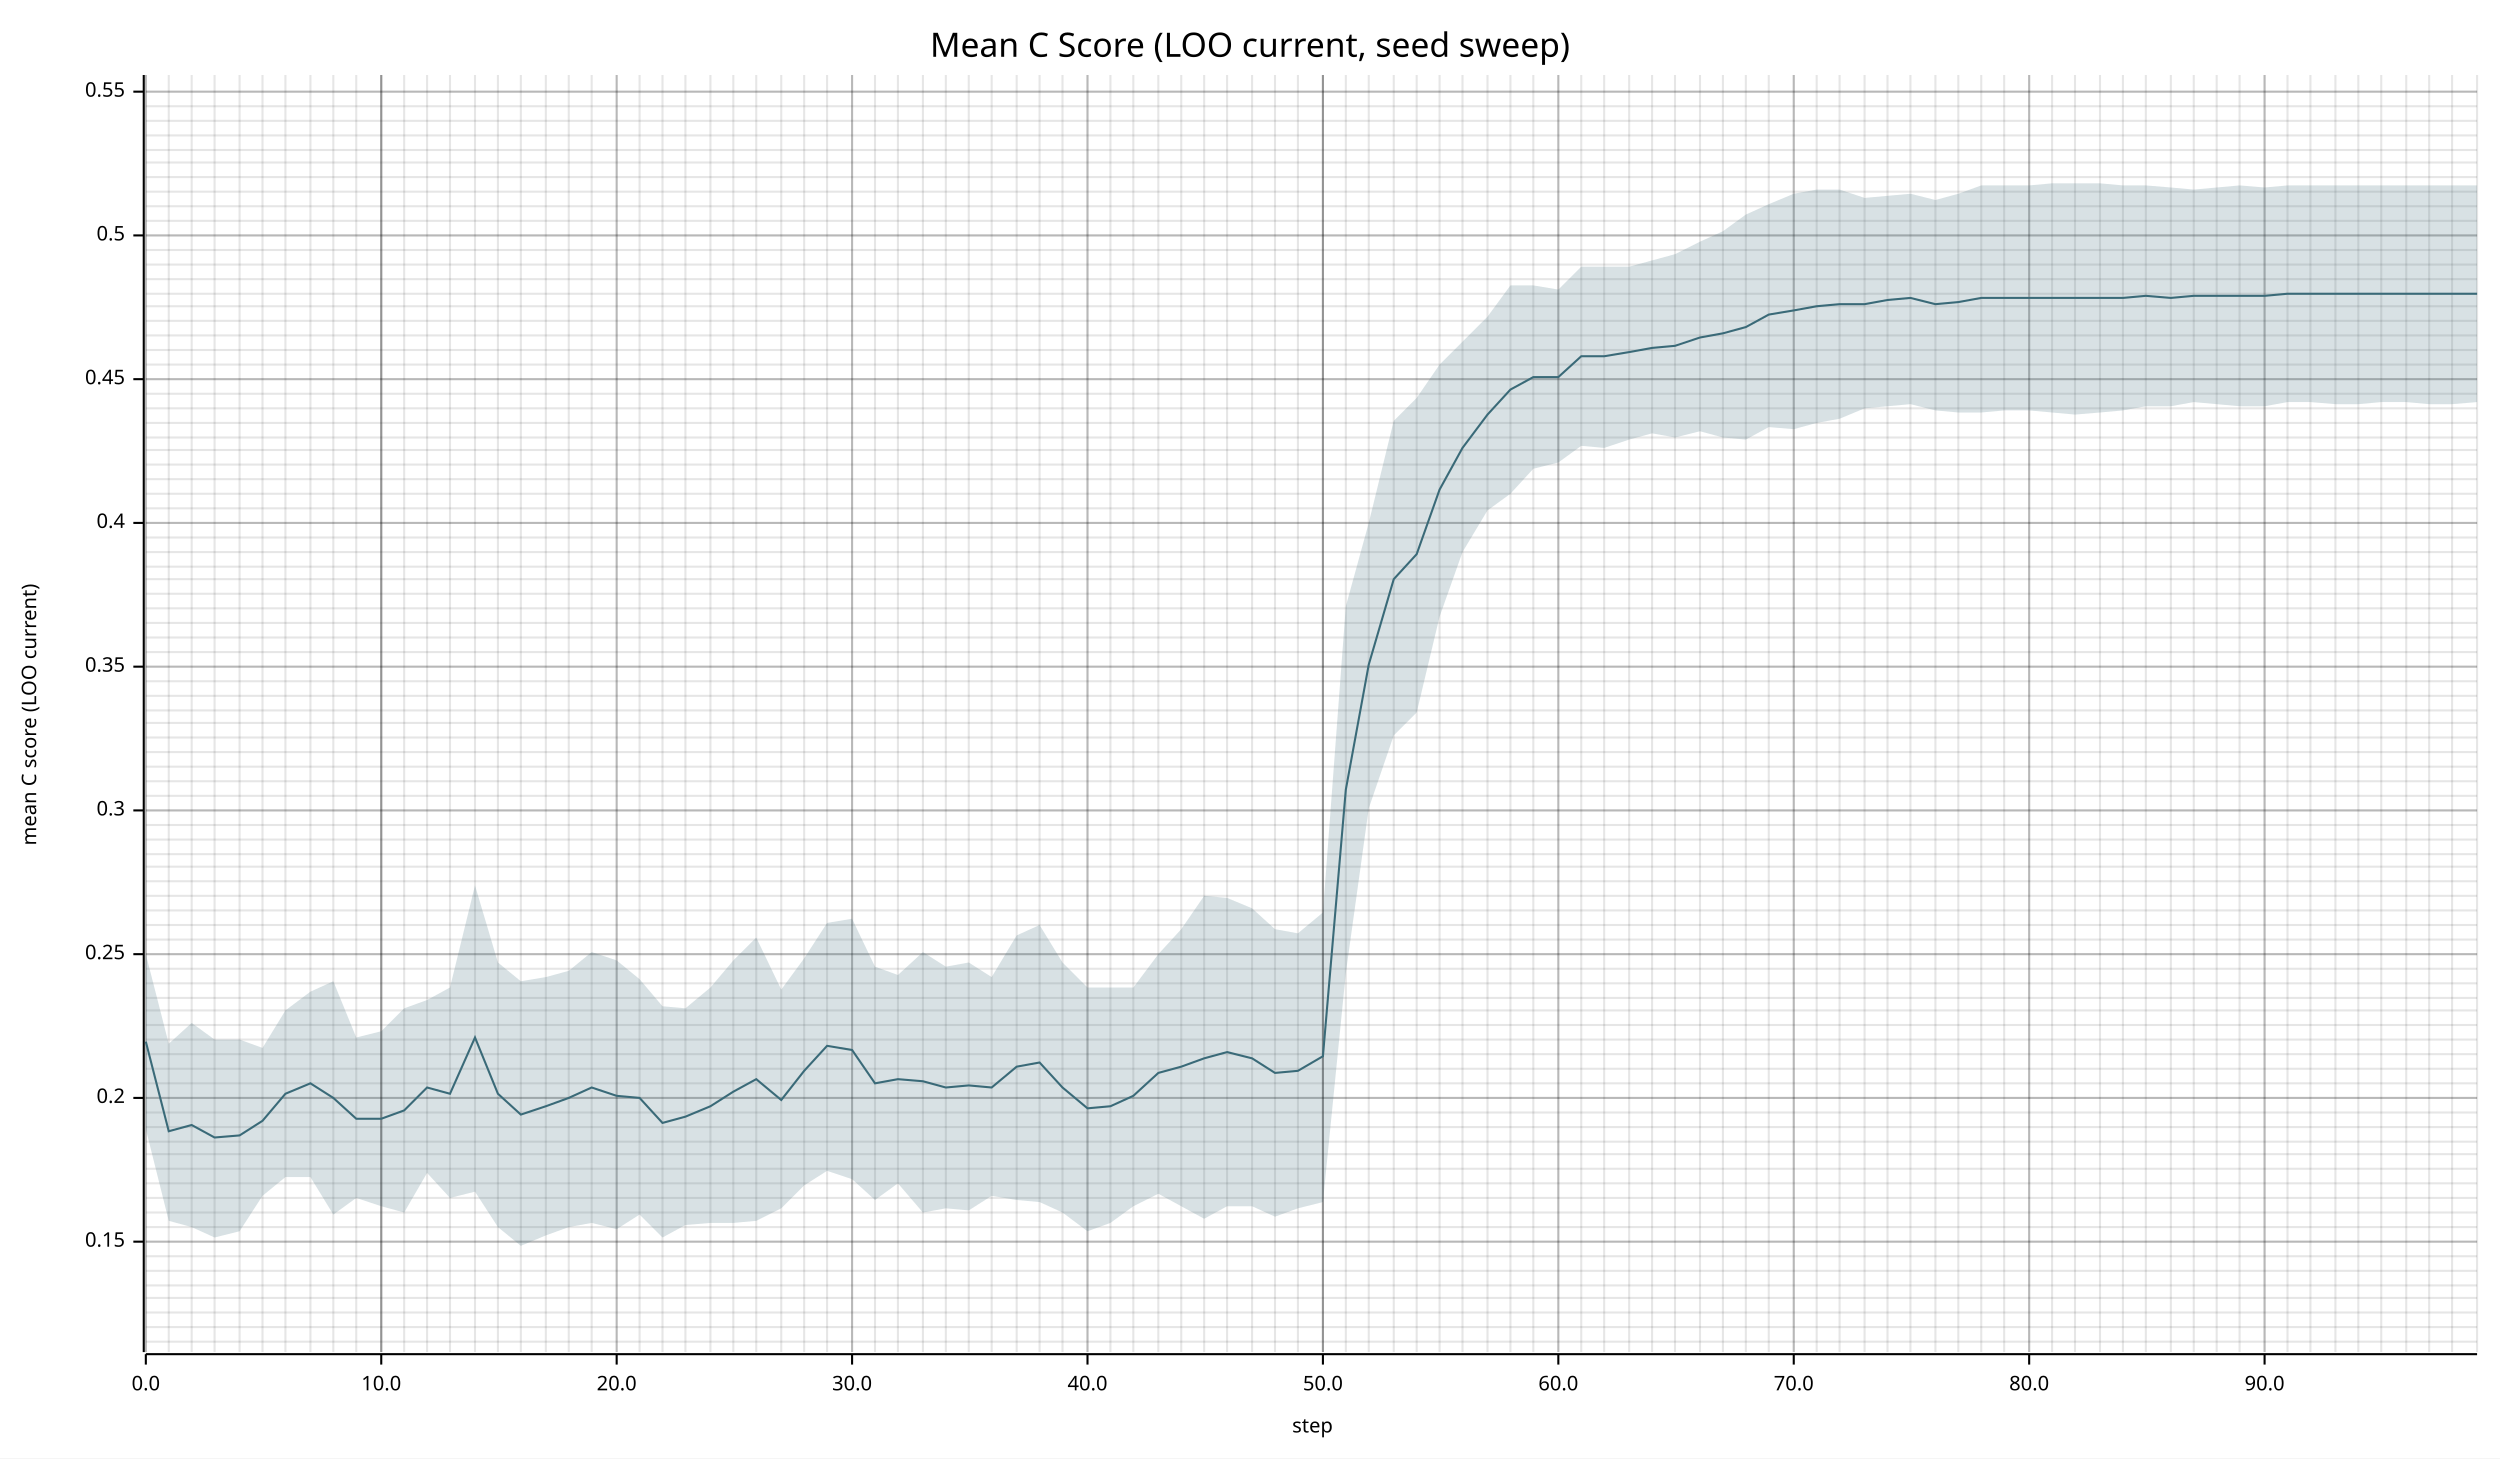
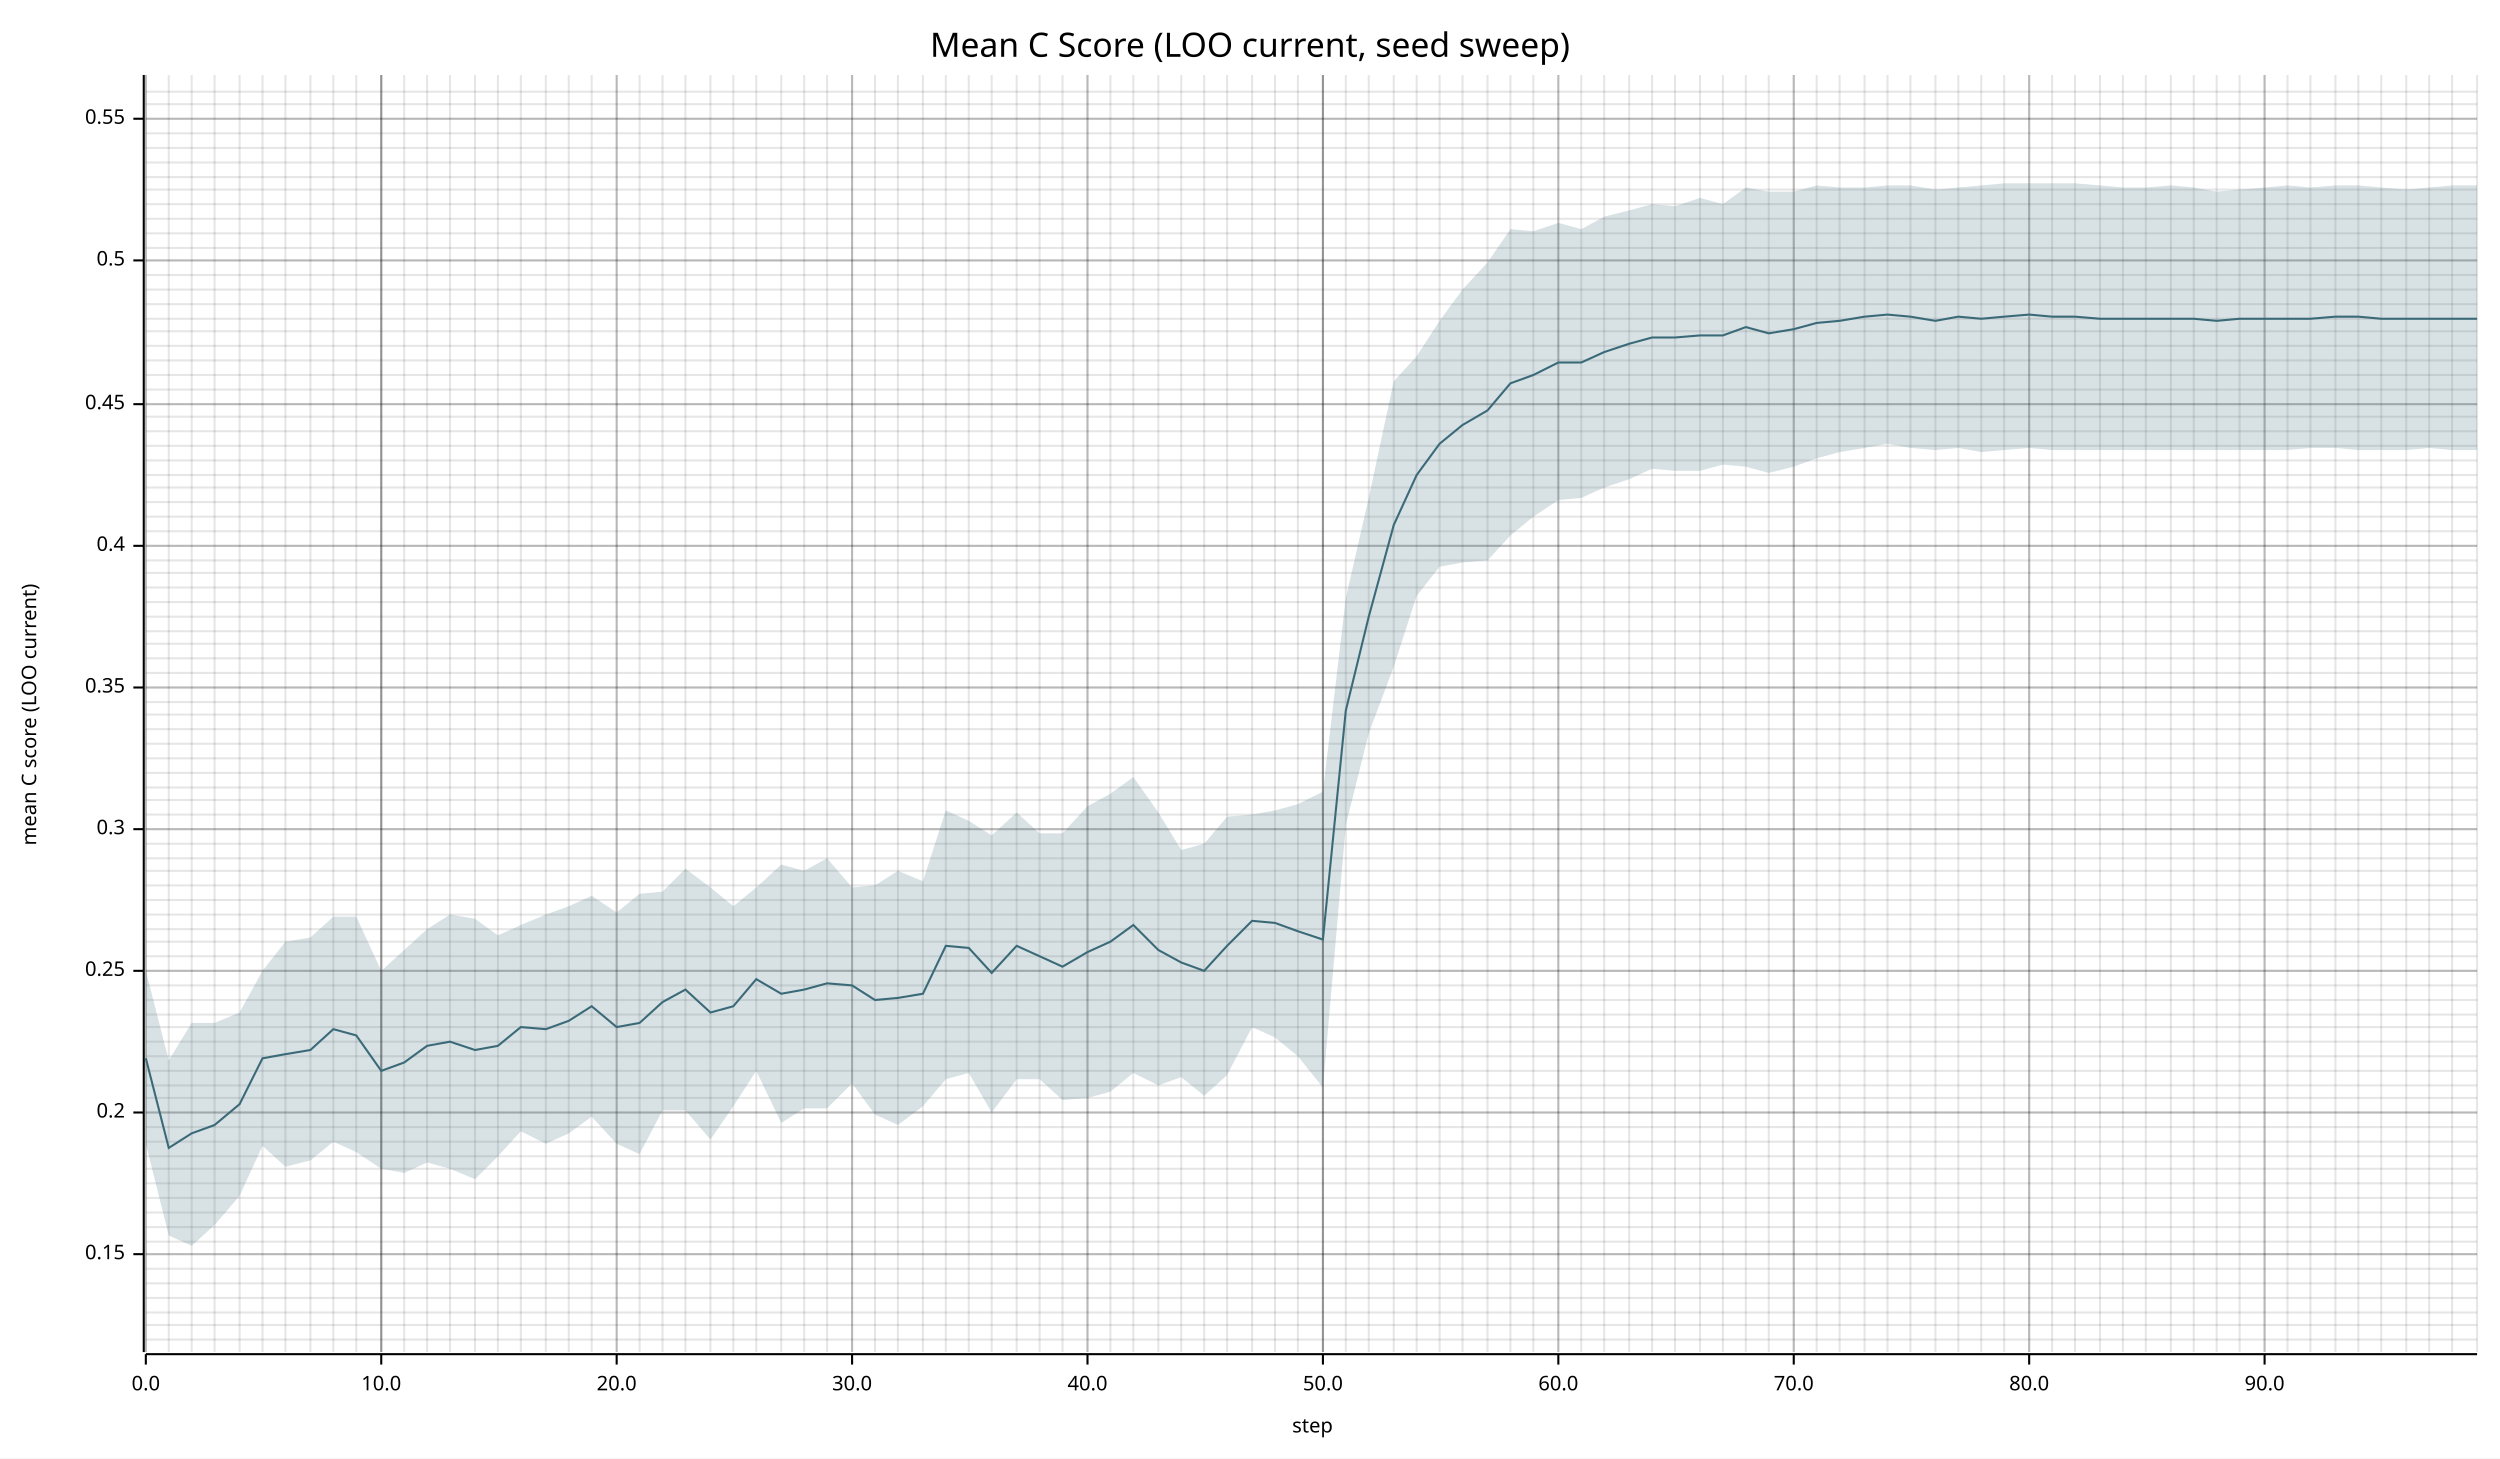
<svg xmlns="http://www.w3.org/2000/svg" width="1200" height="700" viewBox="0 0 1200 700">
  <rect x="0" y="0" width="1200" height="700" opacity="1" fill="#FFFFFF" stroke="none" />
  <text x="600" y="15" dy="0.76em" text-anchor="middle" font-family="sans-serif" font-size="16.129" opacity="1" fill="#000000">
Mean C Score (LOO current, seed sweep)
</text>
  <line opacity="0.1" stroke="#000000" stroke-width="1" x1="70" y1="649" x2="70" y2="36" />
  <line opacity="0.1" stroke="#000000" stroke-width="1" x1="81" y1="649" x2="81" y2="36" />
  <line opacity="0.1" stroke="#000000" stroke-width="1" x1="92" y1="649" x2="92" y2="36" />
  <line opacity="0.1" stroke="#000000" stroke-width="1" x1="103" y1="649" x2="103" y2="36" />
  <line opacity="0.1" stroke="#000000" stroke-width="1" x1="115" y1="649" x2="115" y2="36" />
  <line opacity="0.1" stroke="#000000" stroke-width="1" x1="126" y1="649" x2="126" y2="36" />
  <line opacity="0.1" stroke="#000000" stroke-width="1" x1="137" y1="649" x2="137" y2="36" />
  <line opacity="0.1" stroke="#000000" stroke-width="1" x1="149" y1="649" x2="149" y2="36" />
  <line opacity="0.1" stroke="#000000" stroke-width="1" x1="160" y1="649" x2="160" y2="36" />
  <line opacity="0.1" stroke="#000000" stroke-width="1" x1="171" y1="649" x2="171" y2="36" />
  <line opacity="0.1" stroke="#000000" stroke-width="1" x1="183" y1="649" x2="183" y2="36" />
  <line opacity="0.1" stroke="#000000" stroke-width="1" x1="194" y1="649" x2="194" y2="36" />
  <line opacity="0.1" stroke="#000000" stroke-width="1" x1="205" y1="649" x2="205" y2="36" />
  <line opacity="0.1" stroke="#000000" stroke-width="1" x1="216" y1="649" x2="216" y2="36" />
  <line opacity="0.1" stroke="#000000" stroke-width="1" x1="228" y1="649" x2="228" y2="36" />
  <line opacity="0.1" stroke="#000000" stroke-width="1" x1="239" y1="649" x2="239" y2="36" />
  <line opacity="0.1" stroke="#000000" stroke-width="1" x1="250" y1="649" x2="250" y2="36" />
  <line opacity="0.1" stroke="#000000" stroke-width="1" x1="262" y1="649" x2="262" y2="36" />
  <line opacity="0.1" stroke="#000000" stroke-width="1" x1="273" y1="649" x2="273" y2="36" />
  <line opacity="0.1" stroke="#000000" stroke-width="1" x1="284" y1="649" x2="284" y2="36" />
  <line opacity="0.1" stroke="#000000" stroke-width="1" x1="296" y1="649" x2="296" y2="36" />
  <line opacity="0.1" stroke="#000000" stroke-width="1" x1="307" y1="649" x2="307" y2="36" />
  <line opacity="0.1" stroke="#000000" stroke-width="1" x1="318" y1="649" x2="318" y2="36" />
  <line opacity="0.1" stroke="#000000" stroke-width="1" x1="329" y1="649" x2="329" y2="36" />
  <line opacity="0.1" stroke="#000000" stroke-width="1" x1="341" y1="649" x2="341" y2="36" />
  <line opacity="0.1" stroke="#000000" stroke-width="1" x1="352" y1="649" x2="352" y2="36" />
  <line opacity="0.1" stroke="#000000" stroke-width="1" x1="363" y1="649" x2="363" y2="36" />
  <line opacity="0.1" stroke="#000000" stroke-width="1" x1="375" y1="649" x2="375" y2="36" />
  <line opacity="0.1" stroke="#000000" stroke-width="1" x1="386" y1="649" x2="386" y2="36" />
  <line opacity="0.1" stroke="#000000" stroke-width="1" x1="397" y1="649" x2="397" y2="36" />
  <line opacity="0.1" stroke="#000000" stroke-width="1" x1="409" y1="649" x2="409" y2="36" />
  <line opacity="0.1" stroke="#000000" stroke-width="1" x1="420" y1="649" x2="420" y2="36" />
  <line opacity="0.1" stroke="#000000" stroke-width="1" x1="431" y1="649" x2="431" y2="36" />
  <line opacity="0.1" stroke="#000000" stroke-width="1" x1="443" y1="649" x2="443" y2="36" />
  <line opacity="0.1" stroke="#000000" stroke-width="1" x1="454" y1="649" x2="454" y2="36" />
  <line opacity="0.1" stroke="#000000" stroke-width="1" x1="465" y1="649" x2="465" y2="36" />
  <line opacity="0.1" stroke="#000000" stroke-width="1" x1="476" y1="649" x2="476" y2="36" />
  <line opacity="0.1" stroke="#000000" stroke-width="1" x1="488" y1="649" x2="488" y2="36" />
  <line opacity="0.1" stroke="#000000" stroke-width="1" x1="499" y1="649" x2="499" y2="36" />
  <line opacity="0.1" stroke="#000000" stroke-width="1" x1="510" y1="649" x2="510" y2="36" />
  <line opacity="0.1" stroke="#000000" stroke-width="1" x1="522" y1="649" x2="522" y2="36" />
  <line opacity="0.1" stroke="#000000" stroke-width="1" x1="533" y1="649" x2="533" y2="36" />
  <line opacity="0.1" stroke="#000000" stroke-width="1" x1="544" y1="649" x2="544" y2="36" />
  <line opacity="0.1" stroke="#000000" stroke-width="1" x1="556" y1="649" x2="556" y2="36" />
  <line opacity="0.1" stroke="#000000" stroke-width="1" x1="567" y1="649" x2="567" y2="36" />
  <line opacity="0.1" stroke="#000000" stroke-width="1" x1="578" y1="649" x2="578" y2="36" />
  <line opacity="0.1" stroke="#000000" stroke-width="1" x1="589" y1="649" x2="589" y2="36" />
  <line opacity="0.1" stroke="#000000" stroke-width="1" x1="601" y1="649" x2="601" y2="36" />
  <line opacity="0.1" stroke="#000000" stroke-width="1" x1="612" y1="649" x2="612" y2="36" />
  <line opacity="0.1" stroke="#000000" stroke-width="1" x1="623" y1="649" x2="623" y2="36" />
  <line opacity="0.1" stroke="#000000" stroke-width="1" x1="635" y1="649" x2="635" y2="36" />
  <line opacity="0.1" stroke="#000000" stroke-width="1" x1="646" y1="649" x2="646" y2="36" />
  <line opacity="0.1" stroke="#000000" stroke-width="1" x1="657" y1="649" x2="657" y2="36" />
  <line opacity="0.1" stroke="#000000" stroke-width="1" x1="669" y1="649" x2="669" y2="36" />
  <line opacity="0.1" stroke="#000000" stroke-width="1" x1="680" y1="649" x2="680" y2="36" />
  <line opacity="0.1" stroke="#000000" stroke-width="1" x1="691" y1="649" x2="691" y2="36" />
  <line opacity="0.1" stroke="#000000" stroke-width="1" x1="702" y1="649" x2="702" y2="36" />
  <line opacity="0.1" stroke="#000000" stroke-width="1" x1="714" y1="649" x2="714" y2="36" />
  <line opacity="0.1" stroke="#000000" stroke-width="1" x1="725" y1="649" x2="725" y2="36" />
  <line opacity="0.1" stroke="#000000" stroke-width="1" x1="736" y1="649" x2="736" y2="36" />
  <line opacity="0.1" stroke="#000000" stroke-width="1" x1="748" y1="649" x2="748" y2="36" />
  <line opacity="0.1" stroke="#000000" stroke-width="1" x1="759" y1="649" x2="759" y2="36" />
  <line opacity="0.1" stroke="#000000" stroke-width="1" x1="770" y1="649" x2="770" y2="36" />
  <line opacity="0.1" stroke="#000000" stroke-width="1" x1="782" y1="649" x2="782" y2="36" />
  <line opacity="0.1" stroke="#000000" stroke-width="1" x1="793" y1="649" x2="793" y2="36" />
  <line opacity="0.1" stroke="#000000" stroke-width="1" x1="804" y1="649" x2="804" y2="36" />
  <line opacity="0.1" stroke="#000000" stroke-width="1" x1="816" y1="649" x2="816" y2="36" />
  <line opacity="0.1" stroke="#000000" stroke-width="1" x1="827" y1="649" x2="827" y2="36" />
  <line opacity="0.1" stroke="#000000" stroke-width="1" x1="838" y1="649" x2="838" y2="36" />
  <line opacity="0.1" stroke="#000000" stroke-width="1" x1="849" y1="649" x2="849" y2="36" />
  <line opacity="0.1" stroke="#000000" stroke-width="1" x1="861" y1="649" x2="861" y2="36" />
  <line opacity="0.1" stroke="#000000" stroke-width="1" x1="872" y1="649" x2="872" y2="36" />
  <line opacity="0.1" stroke="#000000" stroke-width="1" x1="883" y1="649" x2="883" y2="36" />
  <line opacity="0.1" stroke="#000000" stroke-width="1" x1="895" y1="649" x2="895" y2="36" />
  <line opacity="0.1" stroke="#000000" stroke-width="1" x1="906" y1="649" x2="906" y2="36" />
  <line opacity="0.1" stroke="#000000" stroke-width="1" x1="917" y1="649" x2="917" y2="36" />
  <line opacity="0.1" stroke="#000000" stroke-width="1" x1="929" y1="649" x2="929" y2="36" />
  <line opacity="0.1" stroke="#000000" stroke-width="1" x1="940" y1="649" x2="940" y2="36" />
  <line opacity="0.1" stroke="#000000" stroke-width="1" x1="951" y1="649" x2="951" y2="36" />
  <line opacity="0.1" stroke="#000000" stroke-width="1" x1="962" y1="649" x2="962" y2="36" />
  <line opacity="0.1" stroke="#000000" stroke-width="1" x1="974" y1="649" x2="974" y2="36" />
  <line opacity="0.1" stroke="#000000" stroke-width="1" x1="985" y1="649" x2="985" y2="36" />
  <line opacity="0.1" stroke="#000000" stroke-width="1" x1="996" y1="649" x2="996" y2="36" />
  <line opacity="0.1" stroke="#000000" stroke-width="1" x1="1008" y1="649" x2="1008" y2="36" />
  <line opacity="0.1" stroke="#000000" stroke-width="1" x1="1019" y1="649" x2="1019" y2="36" />
  <line opacity="0.1" stroke="#000000" stroke-width="1" x1="1030" y1="649" x2="1030" y2="36" />
  <line opacity="0.1" stroke="#000000" stroke-width="1" x1="1042" y1="649" x2="1042" y2="36" />
  <line opacity="0.1" stroke="#000000" stroke-width="1" x1="1053" y1="649" x2="1053" y2="36" />
  <line opacity="0.1" stroke="#000000" stroke-width="1" x1="1064" y1="649" x2="1064" y2="36" />
  <line opacity="0.1" stroke="#000000" stroke-width="1" x1="1075" y1="649" x2="1075" y2="36" />
  <line opacity="0.1" stroke="#000000" stroke-width="1" x1="1087" y1="649" x2="1087" y2="36" />
  <line opacity="0.1" stroke="#000000" stroke-width="1" x1="1098" y1="649" x2="1098" y2="36" />
  <line opacity="0.1" stroke="#000000" stroke-width="1" x1="1109" y1="649" x2="1109" y2="36" />
  <line opacity="0.1" stroke="#000000" stroke-width="1" x1="1121" y1="649" x2="1121" y2="36" />
  <line opacity="0.1" stroke="#000000" stroke-width="1" x1="1132" y1="649" x2="1132" y2="36" />
  <line opacity="0.1" stroke="#000000" stroke-width="1" x1="1143" y1="649" x2="1143" y2="36" />
  <line opacity="0.1" stroke="#000000" stroke-width="1" x1="1155" y1="649" x2="1155" y2="36" />
  <line opacity="0.1" stroke="#000000" stroke-width="1" x1="1166" y1="649" x2="1166" y2="36" />
  <line opacity="0.1" stroke="#000000" stroke-width="1" x1="1177" y1="649" x2="1177" y2="36" />
  <line opacity="0.1" stroke="#000000" stroke-width="1" x1="1189" y1="649" x2="1189" y2="36" />
-   <line opacity="0.1" stroke="#000000" stroke-width="1" x1="70" y1="644" x2="1189" y2="644" />
-   <line opacity="0.1" stroke="#000000" stroke-width="1" x1="70" y1="637" x2="1189" y2="637" />
+   <line opacity="0.1" stroke="#000000" stroke-width="1" x1="70" y1="643" x2="1189" y2="643" />
+   <line opacity="0.1" stroke="#000000" stroke-width="1" x1="70" y1="636" x2="1189" y2="636" />
  <line opacity="0.1" stroke="#000000" stroke-width="1" x1="70" y1="630" x2="1189" y2="630" />
  <line opacity="0.1" stroke="#000000" stroke-width="1" x1="70" y1="623" x2="1189" y2="623" />
-   <line opacity="0.1" stroke="#000000" stroke-width="1" x1="70" y1="617" x2="1189" y2="617" />
-   <line opacity="0.1" stroke="#000000" stroke-width="1" x1="70" y1="610" x2="1189" y2="610" />
-   <line opacity="0.1" stroke="#000000" stroke-width="1" x1="70" y1="603" x2="1189" y2="603" />
+   <line opacity="0.1" stroke="#000000" stroke-width="1" x1="70" y1="616" x2="1189" y2="616" />
+   <line opacity="0.1" stroke="#000000" stroke-width="1" x1="70" y1="609" x2="1189" y2="609" />
+   <line opacity="0.1" stroke="#000000" stroke-width="1" x1="70" y1="602" x2="1189" y2="602" />
  <line opacity="0.1" stroke="#000000" stroke-width="1" x1="70" y1="596" x2="1189" y2="596" />
  <line opacity="0.1" stroke="#000000" stroke-width="1" x1="70" y1="589" x2="1189" y2="589" />
  <line opacity="0.1" stroke="#000000" stroke-width="1" x1="70" y1="582" x2="1189" y2="582" />
  <line opacity="0.1" stroke="#000000" stroke-width="1" x1="70" y1="575" x2="1189" y2="575" />
  <line opacity="0.1" stroke="#000000" stroke-width="1" x1="70" y1="568" x2="1189" y2="568" />
  <line opacity="0.1" stroke="#000000" stroke-width="1" x1="70" y1="561" x2="1189" y2="561" />
-   <line opacity="0.1" stroke="#000000" stroke-width="1" x1="70" y1="554" x2="1189" y2="554" />
+   <line opacity="0.1" stroke="#000000" stroke-width="1" x1="70" y1="555" x2="1189" y2="555" />
  <line opacity="0.1" stroke="#000000" stroke-width="1" x1="70" y1="548" x2="1189" y2="548" />
  <line opacity="0.1" stroke="#000000" stroke-width="1" x1="70" y1="541" x2="1189" y2="541" />
  <line opacity="0.1" stroke="#000000" stroke-width="1" x1="70" y1="534" x2="1189" y2="534" />
  <line opacity="0.1" stroke="#000000" stroke-width="1" x1="70" y1="527" x2="1189" y2="527" />
-   <line opacity="0.1" stroke="#000000" stroke-width="1" x1="70" y1="520" x2="1189" y2="520" />
-   <line opacity="0.1" stroke="#000000" stroke-width="1" x1="70" y1="513" x2="1189" y2="513" />
-   <line opacity="0.1" stroke="#000000" stroke-width="1" x1="70" y1="506" x2="1189" y2="506" />
-   <line opacity="0.1" stroke="#000000" stroke-width="1" x1="70" y1="499" x2="1189" y2="499" />
-   <line opacity="0.1" stroke="#000000" stroke-width="1" x1="70" y1="492" x2="1189" y2="492" />
-   <line opacity="0.1" stroke="#000000" stroke-width="1" x1="70" y1="485" x2="1189" y2="485" />
-   <line opacity="0.1" stroke="#000000" stroke-width="1" x1="70" y1="479" x2="1189" y2="479" />
-   <line opacity="0.1" stroke="#000000" stroke-width="1" x1="70" y1="472" x2="1189" y2="472" />
-   <line opacity="0.1" stroke="#000000" stroke-width="1" x1="70" y1="465" x2="1189" y2="465" />
-   <line opacity="0.1" stroke="#000000" stroke-width="1" x1="70" y1="458" x2="1189" y2="458" />
-   <line opacity="0.1" stroke="#000000" stroke-width="1" x1="70" y1="451" x2="1189" y2="451" />
-   <line opacity="0.1" stroke="#000000" stroke-width="1" x1="70" y1="444" x2="1189" y2="444" />
-   <line opacity="0.1" stroke="#000000" stroke-width="1" x1="70" y1="437" x2="1189" y2="437" />
-   <line opacity="0.1" stroke="#000000" stroke-width="1" x1="70" y1="430" x2="1189" y2="430" />
-   <line opacity="0.1" stroke="#000000" stroke-width="1" x1="70" y1="423" x2="1189" y2="423" />
-   <line opacity="0.1" stroke="#000000" stroke-width="1" x1="70" y1="416" x2="1189" y2="416" />
-   <line opacity="0.1" stroke="#000000" stroke-width="1" x1="70" y1="410" x2="1189" y2="410" />
-   <line opacity="0.1" stroke="#000000" stroke-width="1" x1="70" y1="403" x2="1189" y2="403" />
-   <line opacity="0.1" stroke="#000000" stroke-width="1" x1="70" y1="396" x2="1189" y2="396" />
-   <line opacity="0.1" stroke="#000000" stroke-width="1" x1="70" y1="389" x2="1189" y2="389" />
-   <line opacity="0.1" stroke="#000000" stroke-width="1" x1="70" y1="382" x2="1189" y2="382" />
-   <line opacity="0.1" stroke="#000000" stroke-width="1" x1="70" y1="375" x2="1189" y2="375" />
-   <line opacity="0.1" stroke="#000000" stroke-width="1" x1="70" y1="368" x2="1189" y2="368" />
-   <line opacity="0.1" stroke="#000000" stroke-width="1" x1="70" y1="361" x2="1189" y2="361" />
-   <line opacity="0.1" stroke="#000000" stroke-width="1" x1="70" y1="354" x2="1189" y2="354" />
-   <line opacity="0.1" stroke="#000000" stroke-width="1" x1="70" y1="347" x2="1189" y2="347" />
-   <line opacity="0.1" stroke="#000000" stroke-width="1" x1="70" y1="341" x2="1189" y2="341" />
-   <line opacity="0.1" stroke="#000000" stroke-width="1" x1="70" y1="334" x2="1189" y2="334" />
-   <line opacity="0.1" stroke="#000000" stroke-width="1" x1="70" y1="327" x2="1189" y2="327" />
-   <line opacity="0.1" stroke="#000000" stroke-width="1" x1="70" y1="320" x2="1189" y2="320" />
-   <line opacity="0.1" stroke="#000000" stroke-width="1" x1="70" y1="313" x2="1189" y2="313" />
-   <line opacity="0.1" stroke="#000000" stroke-width="1" x1="70" y1="306" x2="1189" y2="306" />
-   <line opacity="0.1" stroke="#000000" stroke-width="1" x1="70" y1="299" x2="1189" y2="299" />
-   <line opacity="0.1" stroke="#000000" stroke-width="1" x1="70" y1="292" x2="1189" y2="292" />
-   <line opacity="0.1" stroke="#000000" stroke-width="1" x1="70" y1="285" x2="1189" y2="285" />
-   <line opacity="0.1" stroke="#000000" stroke-width="1" x1="70" y1="278" x2="1189" y2="278" />
-   <line opacity="0.1" stroke="#000000" stroke-width="1" x1="70" y1="272" x2="1189" y2="272" />
-   <line opacity="0.1" stroke="#000000" stroke-width="1" x1="70" y1="265" x2="1189" y2="265" />
-   <line opacity="0.1" stroke="#000000" stroke-width="1" x1="70" y1="258" x2="1189" y2="258" />
-   <line opacity="0.1" stroke="#000000" stroke-width="1" x1="70" y1="251" x2="1189" y2="251" />
-   <line opacity="0.1" stroke="#000000" stroke-width="1" x1="70" y1="244" x2="1189" y2="244" />
-   <line opacity="0.1" stroke="#000000" stroke-width="1" x1="70" y1="237" x2="1189" y2="237" />
-   <line opacity="0.1" stroke="#000000" stroke-width="1" x1="70" y1="230" x2="1189" y2="230" />
-   <line opacity="0.1" stroke="#000000" stroke-width="1" x1="70" y1="223" x2="1189" y2="223" />
-   <line opacity="0.1" stroke="#000000" stroke-width="1" x1="70" y1="216" x2="1189" y2="216" />
-   <line opacity="0.1" stroke="#000000" stroke-width="1" x1="70" y1="210" x2="1189" y2="210" />
-   <line opacity="0.1" stroke="#000000" stroke-width="1" x1="70" y1="203" x2="1189" y2="203" />
-   <line opacity="0.1" stroke="#000000" stroke-width="1" x1="70" y1="196" x2="1189" y2="196" />
-   <line opacity="0.1" stroke="#000000" stroke-width="1" x1="70" y1="189" x2="1189" y2="189" />
-   <line opacity="0.1" stroke="#000000" stroke-width="1" x1="70" y1="182" x2="1189" y2="182" />
-   <line opacity="0.1" stroke="#000000" stroke-width="1" x1="70" y1="175" x2="1189" y2="175" />
-   <line opacity="0.1" stroke="#000000" stroke-width="1" x1="70" y1="168" x2="1189" y2="168" />
-   <line opacity="0.1" stroke="#000000" stroke-width="1" x1="70" y1="161" x2="1189" y2="161" />
-   <line opacity="0.1" stroke="#000000" stroke-width="1" x1="70" y1="154" x2="1189" y2="154" />
-   <line opacity="0.1" stroke="#000000" stroke-width="1" x1="70" y1="147" x2="1189" y2="147" />
-   <line opacity="0.1" stroke="#000000" stroke-width="1" x1="70" y1="141" x2="1189" y2="141" />
-   <line opacity="0.1" stroke="#000000" stroke-width="1" x1="70" y1="134" x2="1189" y2="134" />
-   <line opacity="0.1" stroke="#000000" stroke-width="1" x1="70" y1="127" x2="1189" y2="127" />
-   <line opacity="0.1" stroke="#000000" stroke-width="1" x1="70" y1="120" x2="1189" y2="120" />
-   <line opacity="0.1" stroke="#000000" stroke-width="1" x1="70" y1="113" x2="1189" y2="113" />
-   <line opacity="0.1" stroke="#000000" stroke-width="1" x1="70" y1="106" x2="1189" y2="106" />
-   <line opacity="0.1" stroke="#000000" stroke-width="1" x1="70" y1="99" x2="1189" y2="99" />
-   <line opacity="0.1" stroke="#000000" stroke-width="1" x1="70" y1="92" x2="1189" y2="92" />
+   <line opacity="0.1" stroke="#000000" stroke-width="1" x1="70" y1="521" x2="1189" y2="521" />
+   <line opacity="0.1" stroke="#000000" stroke-width="1" x1="70" y1="514" x2="1189" y2="514" />
+   <line opacity="0.1" stroke="#000000" stroke-width="1" x1="70" y1="507" x2="1189" y2="507" />
+   <line opacity="0.1" stroke="#000000" stroke-width="1" x1="70" y1="500" x2="1189" y2="500" />
+   <line opacity="0.1" stroke="#000000" stroke-width="1" x1="70" y1="493" x2="1189" y2="493" />
+   <line opacity="0.1" stroke="#000000" stroke-width="1" x1="70" y1="487" x2="1189" y2="487" />
+   <line opacity="0.1" stroke="#000000" stroke-width="1" x1="70" y1="480" x2="1189" y2="480" />
+   <line opacity="0.1" stroke="#000000" stroke-width="1" x1="70" y1="473" x2="1189" y2="473" />
+   <line opacity="0.1" stroke="#000000" stroke-width="1" x1="70" y1="466" x2="1189" y2="466" />
+   <line opacity="0.1" stroke="#000000" stroke-width="1" x1="70" y1="459" x2="1189" y2="459" />
+   <line opacity="0.1" stroke="#000000" stroke-width="1" x1="70" y1="452" x2="1189" y2="452" />
+   <line opacity="0.1" stroke="#000000" stroke-width="1" x1="70" y1="446" x2="1189" y2="446" />
+   <line opacity="0.1" stroke="#000000" stroke-width="1" x1="70" y1="439" x2="1189" y2="439" />
+   <line opacity="0.1" stroke="#000000" stroke-width="1" x1="70" y1="432" x2="1189" y2="432" />
+   <line opacity="0.1" stroke="#000000" stroke-width="1" x1="70" y1="425" x2="1189" y2="425" />
+   <line opacity="0.1" stroke="#000000" stroke-width="1" x1="70" y1="418" x2="1189" y2="418" />
+   <line opacity="0.1" stroke="#000000" stroke-width="1" x1="70" y1="412" x2="1189" y2="412" />
+   <line opacity="0.1" stroke="#000000" stroke-width="1" x1="70" y1="405" x2="1189" y2="405" />
+   <line opacity="0.1" stroke="#000000" stroke-width="1" x1="70" y1="398" x2="1189" y2="398" />
+   <line opacity="0.1" stroke="#000000" stroke-width="1" x1="70" y1="391" x2="1189" y2="391" />
+   <line opacity="0.1" stroke="#000000" stroke-width="1" x1="70" y1="384" x2="1189" y2="384" />
+   <line opacity="0.1" stroke="#000000" stroke-width="1" x1="70" y1="378" x2="1189" y2="378" />
+   <line opacity="0.1" stroke="#000000" stroke-width="1" x1="70" y1="371" x2="1189" y2="371" />
+   <line opacity="0.1" stroke="#000000" stroke-width="1" x1="70" y1="364" x2="1189" y2="364" />
+   <line opacity="0.1" stroke="#000000" stroke-width="1" x1="70" y1="357" x2="1189" y2="357" />
+   <line opacity="0.1" stroke="#000000" stroke-width="1" x1="70" y1="350" x2="1189" y2="350" />
+   <line opacity="0.1" stroke="#000000" stroke-width="1" x1="70" y1="343" x2="1189" y2="343" />
+   <line opacity="0.1" stroke="#000000" stroke-width="1" x1="70" y1="337" x2="1189" y2="337" />
+   <line opacity="0.1" stroke="#000000" stroke-width="1" x1="70" y1="330" x2="1189" y2="330" />
+   <line opacity="0.1" stroke="#000000" stroke-width="1" x1="70" y1="323" x2="1189" y2="323" />
+   <line opacity="0.1" stroke="#000000" stroke-width="1" x1="70" y1="316" x2="1189" y2="316" />
+   <line opacity="0.1" stroke="#000000" stroke-width="1" x1="70" y1="309" x2="1189" y2="309" />
+   <line opacity="0.1" stroke="#000000" stroke-width="1" x1="70" y1="303" x2="1189" y2="303" />
+   <line opacity="0.1" stroke="#000000" stroke-width="1" x1="70" y1="296" x2="1189" y2="296" />
+   <line opacity="0.1" stroke="#000000" stroke-width="1" x1="70" y1="289" x2="1189" y2="289" />
+   <line opacity="0.1" stroke="#000000" stroke-width="1" x1="70" y1="282" x2="1189" y2="282" />
+   <line opacity="0.1" stroke="#000000" stroke-width="1" x1="70" y1="275" x2="1189" y2="275" />
+   <line opacity="0.1" stroke="#000000" stroke-width="1" x1="70" y1="269" x2="1189" y2="269" />
+   <line opacity="0.1" stroke="#000000" stroke-width="1" x1="70" y1="262" x2="1189" y2="262" />
+   <line opacity="0.1" stroke="#000000" stroke-width="1" x1="70" y1="255" x2="1189" y2="255" />
+   <line opacity="0.1" stroke="#000000" stroke-width="1" x1="70" y1="248" x2="1189" y2="248" />
+   <line opacity="0.1" stroke="#000000" stroke-width="1" x1="70" y1="241" x2="1189" y2="241" />
+   <line opacity="0.1" stroke="#000000" stroke-width="1" x1="70" y1="234" x2="1189" y2="234" />
+   <line opacity="0.1" stroke="#000000" stroke-width="1" x1="70" y1="228" x2="1189" y2="228" />
+   <line opacity="0.1" stroke="#000000" stroke-width="1" x1="70" y1="221" x2="1189" y2="221" />
+   <line opacity="0.1" stroke="#000000" stroke-width="1" x1="70" y1="214" x2="1189" y2="214" />
+   <line opacity="0.1" stroke="#000000" stroke-width="1" x1="70" y1="207" x2="1189" y2="207" />
+   <line opacity="0.1" stroke="#000000" stroke-width="1" x1="70" y1="200" x2="1189" y2="200" />
+   <line opacity="0.1" stroke="#000000" stroke-width="1" x1="70" y1="194" x2="1189" y2="194" />
+   <line opacity="0.1" stroke="#000000" stroke-width="1" x1="70" y1="187" x2="1189" y2="187" />
+   <line opacity="0.1" stroke="#000000" stroke-width="1" x1="70" y1="180" x2="1189" y2="180" />
+   <line opacity="0.1" stroke="#000000" stroke-width="1" x1="70" y1="173" x2="1189" y2="173" />
+   <line opacity="0.1" stroke="#000000" stroke-width="1" x1="70" y1="166" x2="1189" y2="166" />
+   <line opacity="0.1" stroke="#000000" stroke-width="1" x1="70" y1="159" x2="1189" y2="159" />
+   <line opacity="0.1" stroke="#000000" stroke-width="1" x1="70" y1="153" x2="1189" y2="153" />
+   <line opacity="0.1" stroke="#000000" stroke-width="1" x1="70" y1="146" x2="1189" y2="146" />
+   <line opacity="0.1" stroke="#000000" stroke-width="1" x1="70" y1="139" x2="1189" y2="139" />
+   <line opacity="0.1" stroke="#000000" stroke-width="1" x1="70" y1="132" x2="1189" y2="132" />
+   <line opacity="0.1" stroke="#000000" stroke-width="1" x1="70" y1="125" x2="1189" y2="125" />
+   <line opacity="0.1" stroke="#000000" stroke-width="1" x1="70" y1="119" x2="1189" y2="119" />
+   <line opacity="0.1" stroke="#000000" stroke-width="1" x1="70" y1="112" x2="1189" y2="112" />
+   <line opacity="0.1" stroke="#000000" stroke-width="1" x1="70" y1="105" x2="1189" y2="105" />
+   <line opacity="0.1" stroke="#000000" stroke-width="1" x1="70" y1="98" x2="1189" y2="98" />
+   <line opacity="0.1" stroke="#000000" stroke-width="1" x1="70" y1="91" x2="1189" y2="91" />
  <line opacity="0.1" stroke="#000000" stroke-width="1" x1="70" y1="85" x2="1189" y2="85" />
  <line opacity="0.1" stroke="#000000" stroke-width="1" x1="70" y1="78" x2="1189" y2="78" />
-   <line opacity="0.1" stroke="#000000" stroke-width="1" x1="70" y1="72" x2="1189" y2="72" />
-   <line opacity="0.1" stroke="#000000" stroke-width="1" x1="70" y1="65" x2="1189" y2="65" />
-   <line opacity="0.1" stroke="#000000" stroke-width="1" x1="70" y1="58" x2="1189" y2="58" />
-   <line opacity="0.1" stroke="#000000" stroke-width="1" x1="70" y1="51" x2="1189" y2="51" />
+   <line opacity="0.1" stroke="#000000" stroke-width="1" x1="70" y1="71" x2="1189" y2="71" />
+   <line opacity="0.1" stroke="#000000" stroke-width="1" x1="70" y1="64" x2="1189" y2="64" />
+   <line opacity="0.1" stroke="#000000" stroke-width="1" x1="70" y1="57" x2="1189" y2="57" />
+   <line opacity="0.1" stroke="#000000" stroke-width="1" x1="70" y1="50" x2="1189" y2="50" />
  <line opacity="0.1" stroke="#000000" stroke-width="1" x1="70" y1="44" x2="1189" y2="44" />
  <text x="10" y="343" dy="0.76em" text-anchor="middle" font-family="sans-serif" font-size="9.677" opacity="1" fill="#000000" transform="rotate(270, 10, 343)">
mean C score (LOO current)
</text>
  <text x="630" y="690" dy="-0.5ex" text-anchor="middle" font-family="sans-serif" font-size="9.677" opacity="1" fill="#000000">
step
</text>
  <line opacity="0.2" stroke="#000000" stroke-width="1" x1="70" y1="649" x2="70" y2="36" />
  <line opacity="0.2" stroke="#000000" stroke-width="1" x1="183" y1="649" x2="183" y2="36" />
  <line opacity="0.2" stroke="#000000" stroke-width="1" x1="296" y1="649" x2="296" y2="36" />
  <line opacity="0.2" stroke="#000000" stroke-width="1" x1="409" y1="649" x2="409" y2="36" />
  <line opacity="0.2" stroke="#000000" stroke-width="1" x1="522" y1="649" x2="522" y2="36" />
  <line opacity="0.2" stroke="#000000" stroke-width="1" x1="635" y1="649" x2="635" y2="36" />
  <line opacity="0.2" stroke="#000000" stroke-width="1" x1="748" y1="649" x2="748" y2="36" />
  <line opacity="0.2" stroke="#000000" stroke-width="1" x1="861" y1="649" x2="861" y2="36" />
  <line opacity="0.2" stroke="#000000" stroke-width="1" x1="974" y1="649" x2="974" y2="36" />
  <line opacity="0.2" stroke="#000000" stroke-width="1" x1="1087" y1="649" x2="1087" y2="36" />
-   <line opacity="0.2" stroke="#000000" stroke-width="1" x1="70" y1="596" x2="1189" y2="596" />
-   <line opacity="0.2" stroke="#000000" stroke-width="1" x1="70" y1="527" x2="1189" y2="527" />
-   <line opacity="0.2" stroke="#000000" stroke-width="1" x1="70" y1="458" x2="1189" y2="458" />
-   <line opacity="0.2" stroke="#000000" stroke-width="1" x1="70" y1="389" x2="1189" y2="389" />
-   <line opacity="0.2" stroke="#000000" stroke-width="1" x1="70" y1="320" x2="1189" y2="320" />
-   <line opacity="0.2" stroke="#000000" stroke-width="1" x1="70" y1="251" x2="1189" y2="251" />
-   <line opacity="0.2" stroke="#000000" stroke-width="1" x1="70" y1="182" x2="1189" y2="182" />
-   <line opacity="0.2" stroke="#000000" stroke-width="1" x1="70" y1="113" x2="1189" y2="113" />
-   <line opacity="0.2" stroke="#000000" stroke-width="1" x1="70" y1="44" x2="1189" y2="44" />
+   <line opacity="0.2" stroke="#000000" stroke-width="1" x1="70" y1="602" x2="1189" y2="602" />
+   <line opacity="0.2" stroke="#000000" stroke-width="1" x1="70" y1="534" x2="1189" y2="534" />
+   <line opacity="0.2" stroke="#000000" stroke-width="1" x1="70" y1="466" x2="1189" y2="466" />
+   <line opacity="0.2" stroke="#000000" stroke-width="1" x1="70" y1="398" x2="1189" y2="398" />
+   <line opacity="0.2" stroke="#000000" stroke-width="1" x1="70" y1="330" x2="1189" y2="330" />
+   <line opacity="0.2" stroke="#000000" stroke-width="1" x1="70" y1="262" x2="1189" y2="262" />
+   <line opacity="0.2" stroke="#000000" stroke-width="1" x1="70" y1="194" x2="1189" y2="194" />
+   <line opacity="0.2" stroke="#000000" stroke-width="1" x1="70" y1="125" x2="1189" y2="125" />
+   <line opacity="0.2" stroke="#000000" stroke-width="1" x1="70" y1="57" x2="1189" y2="57" />
  <polyline fill="none" opacity="1" stroke="#000000" stroke-width="1" points="69,36 69,649 " />
-   <text x="60" y="596" dy="0.5ex" text-anchor="end" font-family="sans-serif" font-size="9.677" opacity="1" fill="#000000">
+   <text x="60" y="602" dy="0.5ex" text-anchor="end" font-family="sans-serif" font-size="9.677" opacity="1" fill="#000000">
0.15
</text>
-   <polyline fill="none" opacity="1" stroke="#000000" stroke-width="1" points="64,596 69,596 " />
-   <text x="60" y="527" dy="0.5ex" text-anchor="end" font-family="sans-serif" font-size="9.677" opacity="1" fill="#000000">
+   <polyline fill="none" opacity="1" stroke="#000000" stroke-width="1" points="64,602 69,602 " />
+   <text x="60" y="534" dy="0.5ex" text-anchor="end" font-family="sans-serif" font-size="9.677" opacity="1" fill="#000000">
0.2
</text>
-   <polyline fill="none" opacity="1" stroke="#000000" stroke-width="1" points="64,527 69,527 " />
-   <text x="60" y="458" dy="0.5ex" text-anchor="end" font-family="sans-serif" font-size="9.677" opacity="1" fill="#000000">
+   <polyline fill="none" opacity="1" stroke="#000000" stroke-width="1" points="64,534 69,534 " />
+   <text x="60" y="466" dy="0.5ex" text-anchor="end" font-family="sans-serif" font-size="9.677" opacity="1" fill="#000000">
0.25
</text>
-   <polyline fill="none" opacity="1" stroke="#000000" stroke-width="1" points="64,458 69,458 " />
-   <text x="60" y="389" dy="0.5ex" text-anchor="end" font-family="sans-serif" font-size="9.677" opacity="1" fill="#000000">
+   <polyline fill="none" opacity="1" stroke="#000000" stroke-width="1" points="64,466 69,466 " />
+   <text x="60" y="398" dy="0.5ex" text-anchor="end" font-family="sans-serif" font-size="9.677" opacity="1" fill="#000000">
0.3
</text>
-   <polyline fill="none" opacity="1" stroke="#000000" stroke-width="1" points="64,389 69,389 " />
-   <text x="60" y="320" dy="0.5ex" text-anchor="end" font-family="sans-serif" font-size="9.677" opacity="1" fill="#000000">
+   <polyline fill="none" opacity="1" stroke="#000000" stroke-width="1" points="64,398 69,398 " />
+   <text x="60" y="330" dy="0.5ex" text-anchor="end" font-family="sans-serif" font-size="9.677" opacity="1" fill="#000000">
0.35
</text>
-   <polyline fill="none" opacity="1" stroke="#000000" stroke-width="1" points="64,320 69,320 " />
-   <text x="60" y="251" dy="0.5ex" text-anchor="end" font-family="sans-serif" font-size="9.677" opacity="1" fill="#000000">
+   <polyline fill="none" opacity="1" stroke="#000000" stroke-width="1" points="64,330 69,330 " />
+   <text x="60" y="262" dy="0.5ex" text-anchor="end" font-family="sans-serif" font-size="9.677" opacity="1" fill="#000000">
0.4
</text>
-   <polyline fill="none" opacity="1" stroke="#000000" stroke-width="1" points="64,251 69,251 " />
-   <text x="60" y="182" dy="0.5ex" text-anchor="end" font-family="sans-serif" font-size="9.677" opacity="1" fill="#000000">
+   <polyline fill="none" opacity="1" stroke="#000000" stroke-width="1" points="64,262 69,262 " />
+   <text x="60" y="194" dy="0.5ex" text-anchor="end" font-family="sans-serif" font-size="9.677" opacity="1" fill="#000000">
0.45
</text>
-   <polyline fill="none" opacity="1" stroke="#000000" stroke-width="1" points="64,182 69,182 " />
-   <text x="60" y="113" dy="0.5ex" text-anchor="end" font-family="sans-serif" font-size="9.677" opacity="1" fill="#000000">
+   <polyline fill="none" opacity="1" stroke="#000000" stroke-width="1" points="64,194 69,194 " />
+   <text x="60" y="125" dy="0.5ex" text-anchor="end" font-family="sans-serif" font-size="9.677" opacity="1" fill="#000000">
0.5
</text>
-   <polyline fill="none" opacity="1" stroke="#000000" stroke-width="1" points="64,113 69,113 " />
-   <text x="60" y="44" dy="0.5ex" text-anchor="end" font-family="sans-serif" font-size="9.677" opacity="1" fill="#000000">
+   <polyline fill="none" opacity="1" stroke="#000000" stroke-width="1" points="64,125 69,125 " />
+   <text x="60" y="57" dy="0.5ex" text-anchor="end" font-family="sans-serif" font-size="9.677" opacity="1" fill="#000000">
0.55
</text>
-   <polyline fill="none" opacity="1" stroke="#000000" stroke-width="1" points="64,44 69,44 " />
+   <polyline fill="none" opacity="1" stroke="#000000" stroke-width="1" points="64,57 69,57 " />
  <polyline fill="none" opacity="1" stroke="#000000" stroke-width="1" points="70,650 1189,650 " />
  <text x="70" y="660" dy="0.76em" text-anchor="middle" font-family="sans-serif" font-size="9.677" opacity="1" fill="#000000">
0.0
</text>
  <polyline fill="none" opacity="1" stroke="#000000" stroke-width="1" points="70,650 70,655 " />
  <text x="183" y="660" dy="0.76em" text-anchor="middle" font-family="sans-serif" font-size="9.677" opacity="1" fill="#000000">
10.0
</text>
  <polyline fill="none" opacity="1" stroke="#000000" stroke-width="1" points="183,650 183,655 " />
  <text x="296" y="660" dy="0.76em" text-anchor="middle" font-family="sans-serif" font-size="9.677" opacity="1" fill="#000000">
20.0
</text>
  <polyline fill="none" opacity="1" stroke="#000000" stroke-width="1" points="296,650 296,655 " />
  <text x="409" y="660" dy="0.76em" text-anchor="middle" font-family="sans-serif" font-size="9.677" opacity="1" fill="#000000">
30.0
</text>
  <polyline fill="none" opacity="1" stroke="#000000" stroke-width="1" points="409,650 409,655 " />
  <text x="522" y="660" dy="0.76em" text-anchor="middle" font-family="sans-serif" font-size="9.677" opacity="1" fill="#000000">
40.0
</text>
  <polyline fill="none" opacity="1" stroke="#000000" stroke-width="1" points="522,650 522,655 " />
  <text x="635" y="660" dy="0.76em" text-anchor="middle" font-family="sans-serif" font-size="9.677" opacity="1" fill="#000000">
50.0
</text>
  <polyline fill="none" opacity="1" stroke="#000000" stroke-width="1" points="635,650 635,655 " />
  <text x="748" y="660" dy="0.76em" text-anchor="middle" font-family="sans-serif" font-size="9.677" opacity="1" fill="#000000">
60.0
</text>
  <polyline fill="none" opacity="1" stroke="#000000" stroke-width="1" points="748,650 748,655 " />
  <text x="861" y="660" dy="0.76em" text-anchor="middle" font-family="sans-serif" font-size="9.677" opacity="1" fill="#000000">
70.0
</text>
  <polyline fill="none" opacity="1" stroke="#000000" stroke-width="1" points="861,650 861,655 " />
  <text x="974" y="660" dy="0.76em" text-anchor="middle" font-family="sans-serif" font-size="9.677" opacity="1" fill="#000000">
80.0
</text>
  <polyline fill="none" opacity="1" stroke="#000000" stroke-width="1" points="974,650 974,655 " />
  <text x="1087" y="660" dy="0.76em" text-anchor="middle" font-family="sans-serif" font-size="9.677" opacity="1" fill="#000000">
90.0
</text>
  <polyline fill="none" opacity="1" stroke="#000000" stroke-width="1" points="1087,650 1087,655 " />
-   <polygon opacity="0.2" fill="#3A6A78" points="70,458 81,501 92,491 103,499 115,499 126,503 137,485 149,476 160,471 171,498 183,495 194,484 205,480 216,474 228,425 239,462 250,471 262,469 273,466 284,457 296,461 307,470 318,483 329,484 341,474 352,461 363,450 375,475 386,460 397,443 409,441 420,464 431,468 443,457 454,464 465,462 476,469 488,449 499,444 510,462 522,474 533,474 544,474 556,458 567,446 578,430 589,431 601,436 612,446 623,448 635,438 646,291 657,251 669,202 680,191 691,175 702,164 714,152 725,137 736,137 748,139 759,128 770,128 782,128 793,125 804,122 816,116 827,111 838,103 849,98 861,93 872,91 883,91 895,95 906,94 917,93 929,96 940,93 951,89 962,89 974,89 985,88 996,88 1008,88 1019,89 1030,89 1042,90 1053,91 1064,90 1075,89 1087,90 1098,89 1109,89 1121,89 1132,89 1143,89 1155,89 1166,89 1177,89 1189,89 1189,193 1177,194 1166,194 1155,193 1143,193 1132,194 1121,194 1109,193 1098,193 1087,195 1075,195 1064,194 1053,193 1042,195 1030,195 1019,197 1008,198 996,199 985,198 974,197 962,197 951,198 940,198 929,197 917,194 906,195 895,196 883,201 872,203 861,206 849,205 838,211 827,210 816,207 804,210 793,208 782,211 770,215 759,214 748,222 736,225 725,237 714,245 702,265 691,296 680,342 669,353 657,388 646,467 635,577 623,580 612,584 601,579 589,579 578,585 567,579 556,573 544,579 533,587 522,591 510,582 499,577 488,576 476,574 465,581 454,580 443,582 431,568 420,576 409,566 397,562 386,569 375,580 363,586 352,587 341,587 329,588 318,594 307,583 296,590 284,587 273,589 262,593 250,598 239,589 228,572 216,575 205,563 194,582 183,579 171,575 160,583 149,565 137,565 126,574 115,591 103,594 92,589 81,586 70,542 " />
+   <polygon opacity="0.2" fill="#3A6A78" points="70,466 81,509 92,491 103,491 115,486 126,466 137,452 149,450 160,440 171,440 183,466 194,456 205,446 216,439 228,441 239,449 250,444 262,439 273,435 284,430 296,438 307,429 318,428 329,417 341,426 352,435 363,426 375,415 386,418 397,412 409,426 420,425 431,418 443,423 454,389 465,394 476,401 488,390 499,400 510,400 522,387 533,381 544,373 556,390 567,408 578,405 589,392 601,391 612,389 623,386 635,380 646,287 657,239 669,183 680,171 691,154 702,139 714,126 725,110 736,111 748,107 759,110 770,104 782,101 793,98 804,99 816,95 827,98 838,90 849,92 861,92 872,89 883,90 895,90 906,89 917,89 929,91 940,90 951,89 962,88 974,88 985,88 996,88 1008,89 1019,90 1030,90 1042,89 1053,90 1064,92 1075,91 1087,90 1098,89 1109,90 1121,89 1132,89 1143,90 1155,91 1166,90 1177,89 1189,89 1189,216 1177,216 1166,215 1155,216 1143,216 1132,216 1121,215 1109,215 1098,216 1087,216 1075,216 1064,216 1053,216 1042,216 1030,216 1019,216 1008,216 996,216 985,216 974,215 962,216 951,217 940,215 929,216 917,215 906,213 895,215 883,217 872,220 861,224 849,227 838,224 827,223 816,226 804,226 793,225 782,230 770,234 759,239 748,240 736,248 725,257 714,269 702,270 691,272 680,286 669,320 657,352 646,396 635,522 623,507 612,498 601,493 589,516 578,526 567,517 556,521 544,515 533,524 522,527 510,528 499,518 488,518 476,534 465,515 454,518 443,531 431,540 420,535 409,520 397,532 386,532 375,539 363,514 352,531 341,547 329,533 318,533 307,554 296,549 284,536 273,544 262,549 250,543 239,555 228,566 216,561 205,558 194,563 183,561 171,553 160,548 149,557 137,560 126,550 115,574 103,588 92,598 81,593 70,549 " />
  <polyline fill="none" opacity="0.2" stroke="#000000" stroke-width="1" points="183,649 183,36 " />
  <polyline fill="none" opacity="0.2" stroke="#000000" stroke-width="1" points="635,649 635,36 " />
-   <polyline fill="none" opacity="1" stroke="#3A6A78" stroke-width="1" points="70,500 81,543 92,540 103,546 115,545 126,538 137,525 149,520 160,527 171,537 183,537 194,533 205,522 216,525 228,498 239,525 250,535 262,531 273,527 284,522 296,526 307,527 318,539 329,536 341,531 352,524 363,518 375,528 386,514 397,502 409,504 420,520 431,518 443,519 454,522 465,521 476,522 488,512 499,510 510,522 522,532 533,531 544,526 556,515 567,512 578,508 589,505 601,508 612,515 623,514 635,507 646,379 657,319 669,278 680,266 691,235 702,215 714,199 725,187 736,181 748,181 759,171 770,171 782,169 793,167 804,166 816,162 827,160 838,157 849,151 861,149 872,147 883,146 895,146 906,144 917,143 929,146 940,145 951,143 962,143 974,143 985,143 996,143 1008,143 1019,143 1030,142 1042,143 1053,142 1064,142 1075,142 1087,142 1098,141 1109,141 1121,141 1132,141 1143,141 1155,141 1166,141 1177,141 1189,141 " />
+   <polyline fill="none" opacity="1" stroke="#3A6A78" stroke-width="1" points="70,508 81,551 92,544 103,540 115,530 126,508 137,506 149,504 160,494 171,497 183,514 194,510 205,502 216,500 228,504 239,502 250,493 262,494 273,490 284,483 296,493 307,491 318,481 329,475 341,486 352,483 363,470 375,477 386,475 397,472 409,473 420,480 431,479 443,477 454,454 465,455 476,467 488,454 499,459 510,464 522,457 533,452 544,444 556,456 567,462 578,466 589,454 601,442 612,443 623,447 635,451 646,341 657,296 669,252 680,228 691,213 702,204 714,197 725,184 736,180 748,174 759,174 770,169 782,165 793,162 804,162 816,161 827,161 838,157 849,160 861,158 872,155 883,154 895,152 906,151 917,152 929,154 940,152 951,153 962,152 974,151 985,152 996,152 1008,153 1019,153 1030,153 1042,153 1053,153 1064,154 1075,153 1087,153 1098,153 1109,153 1121,152 1132,152 1143,153 1155,153 1166,153 1177,153 1189,153 " />
</svg>
